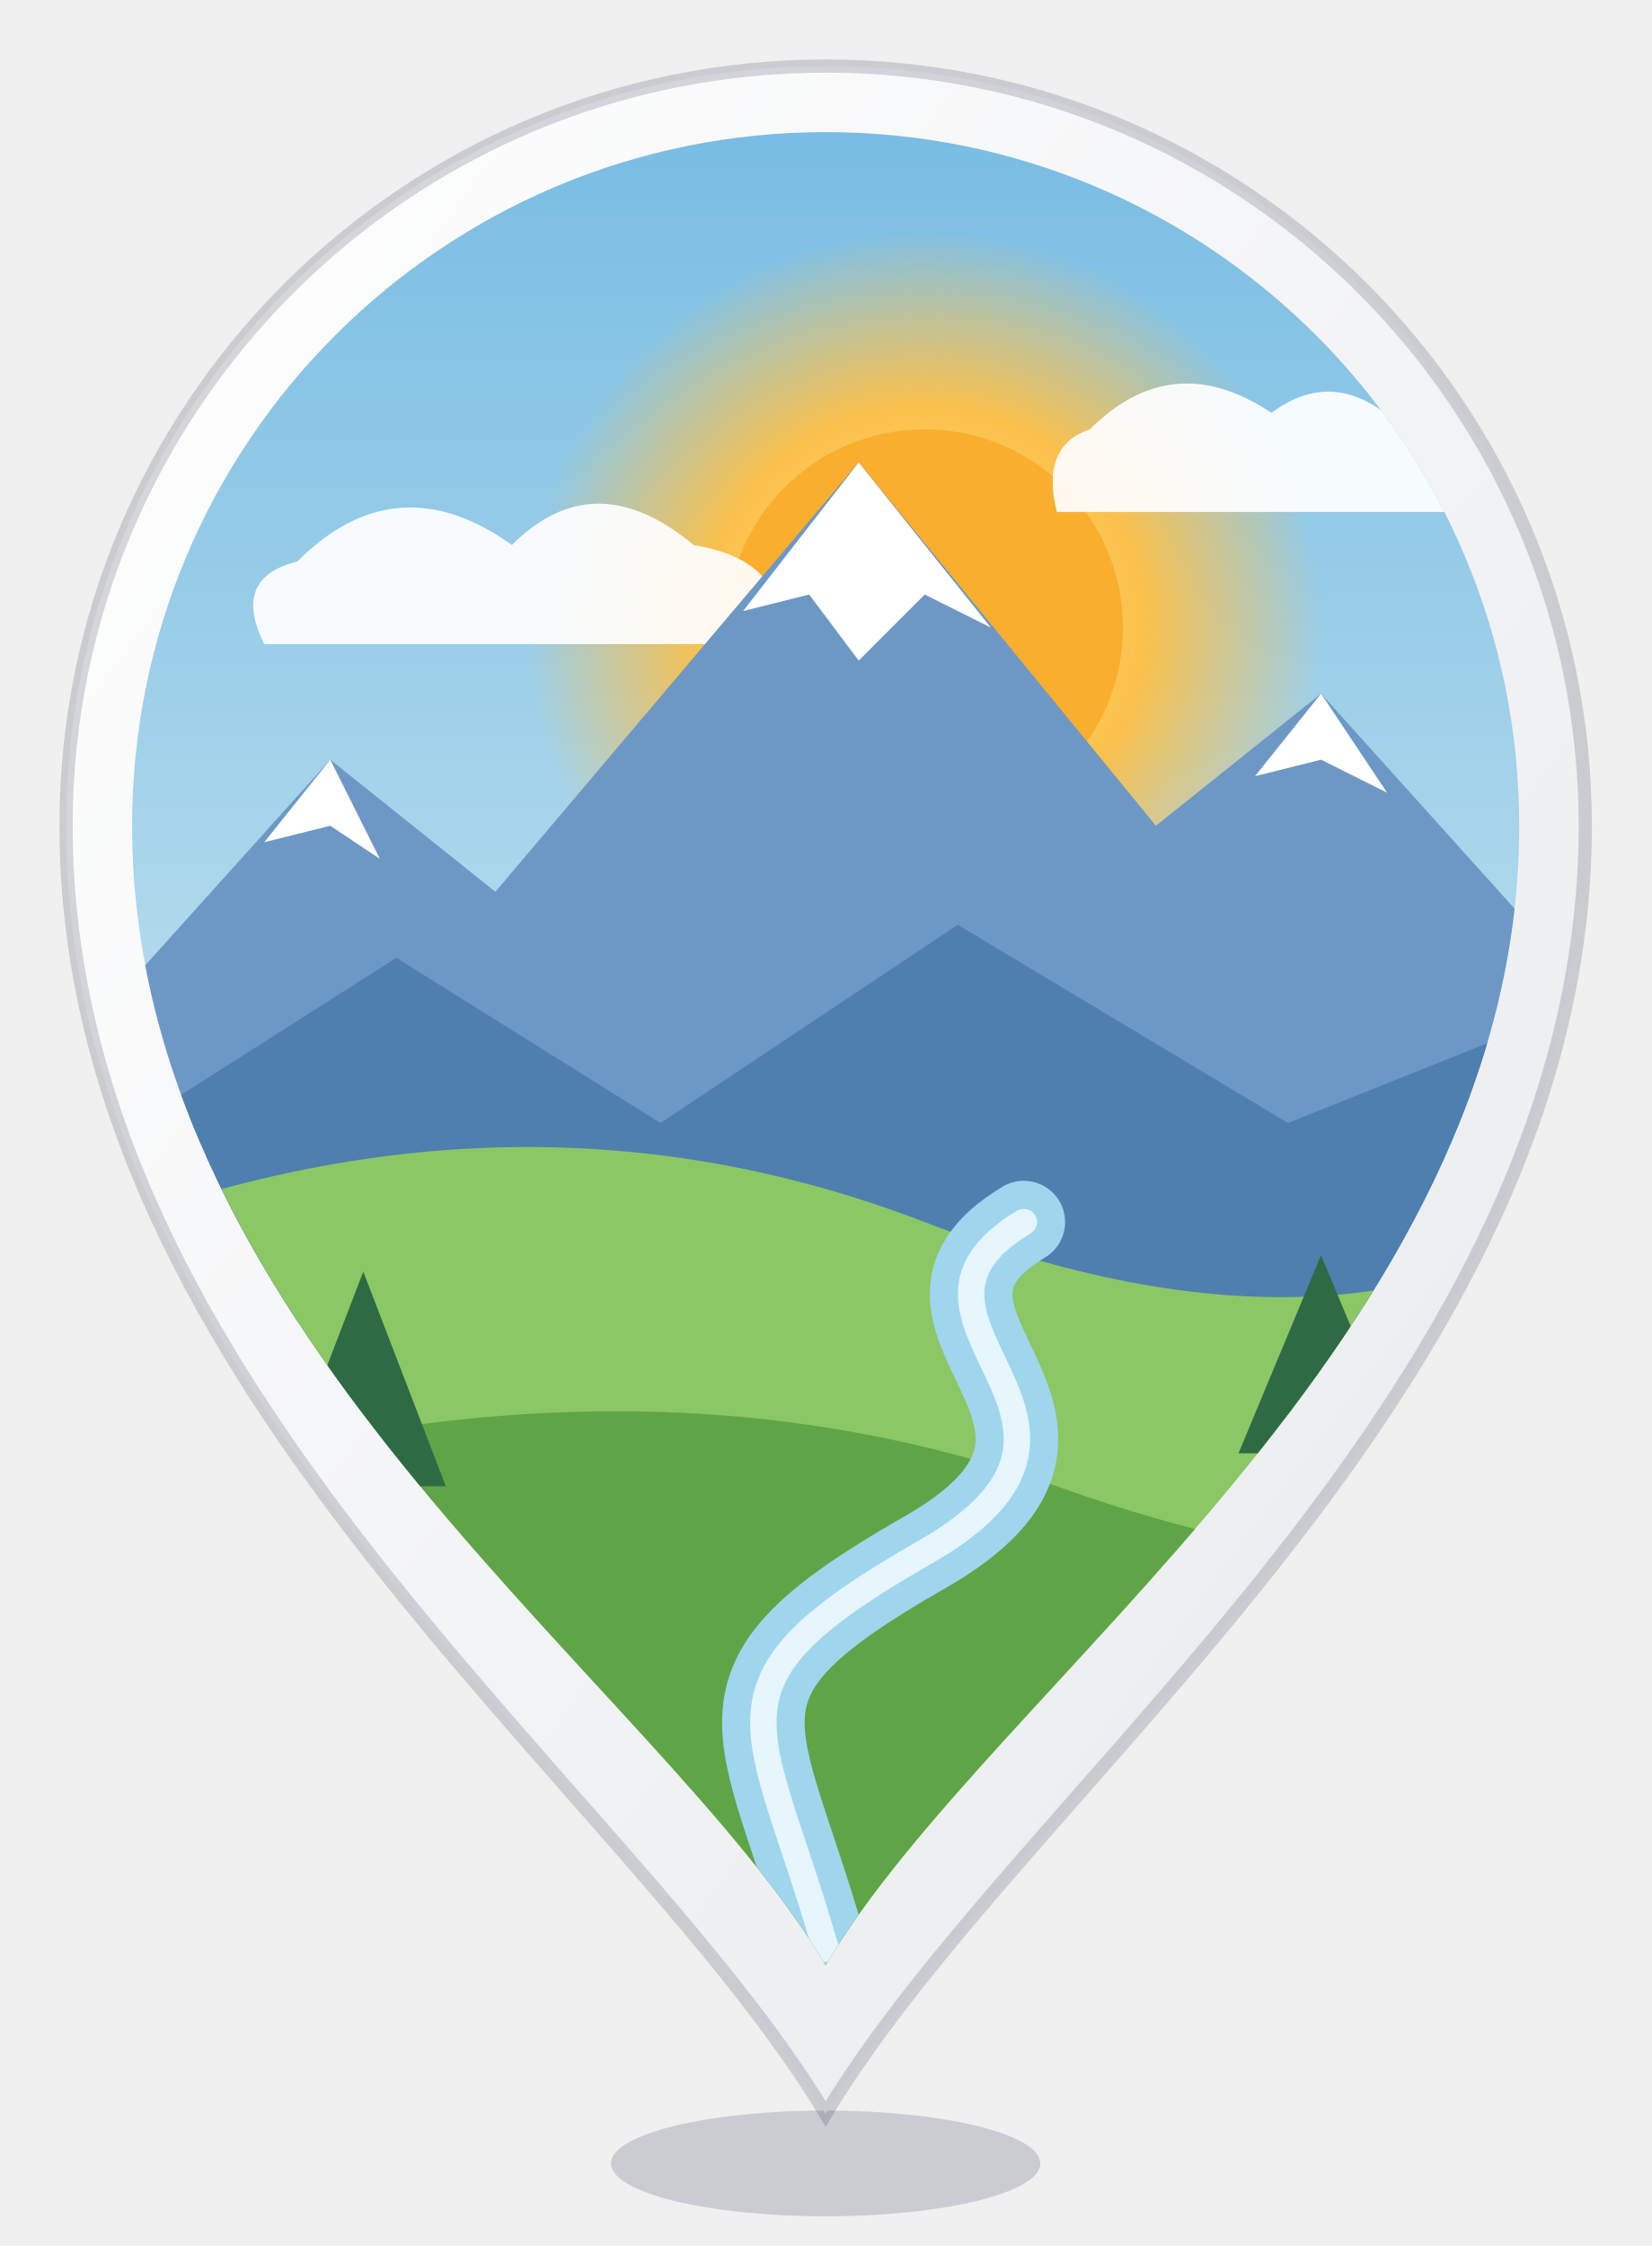
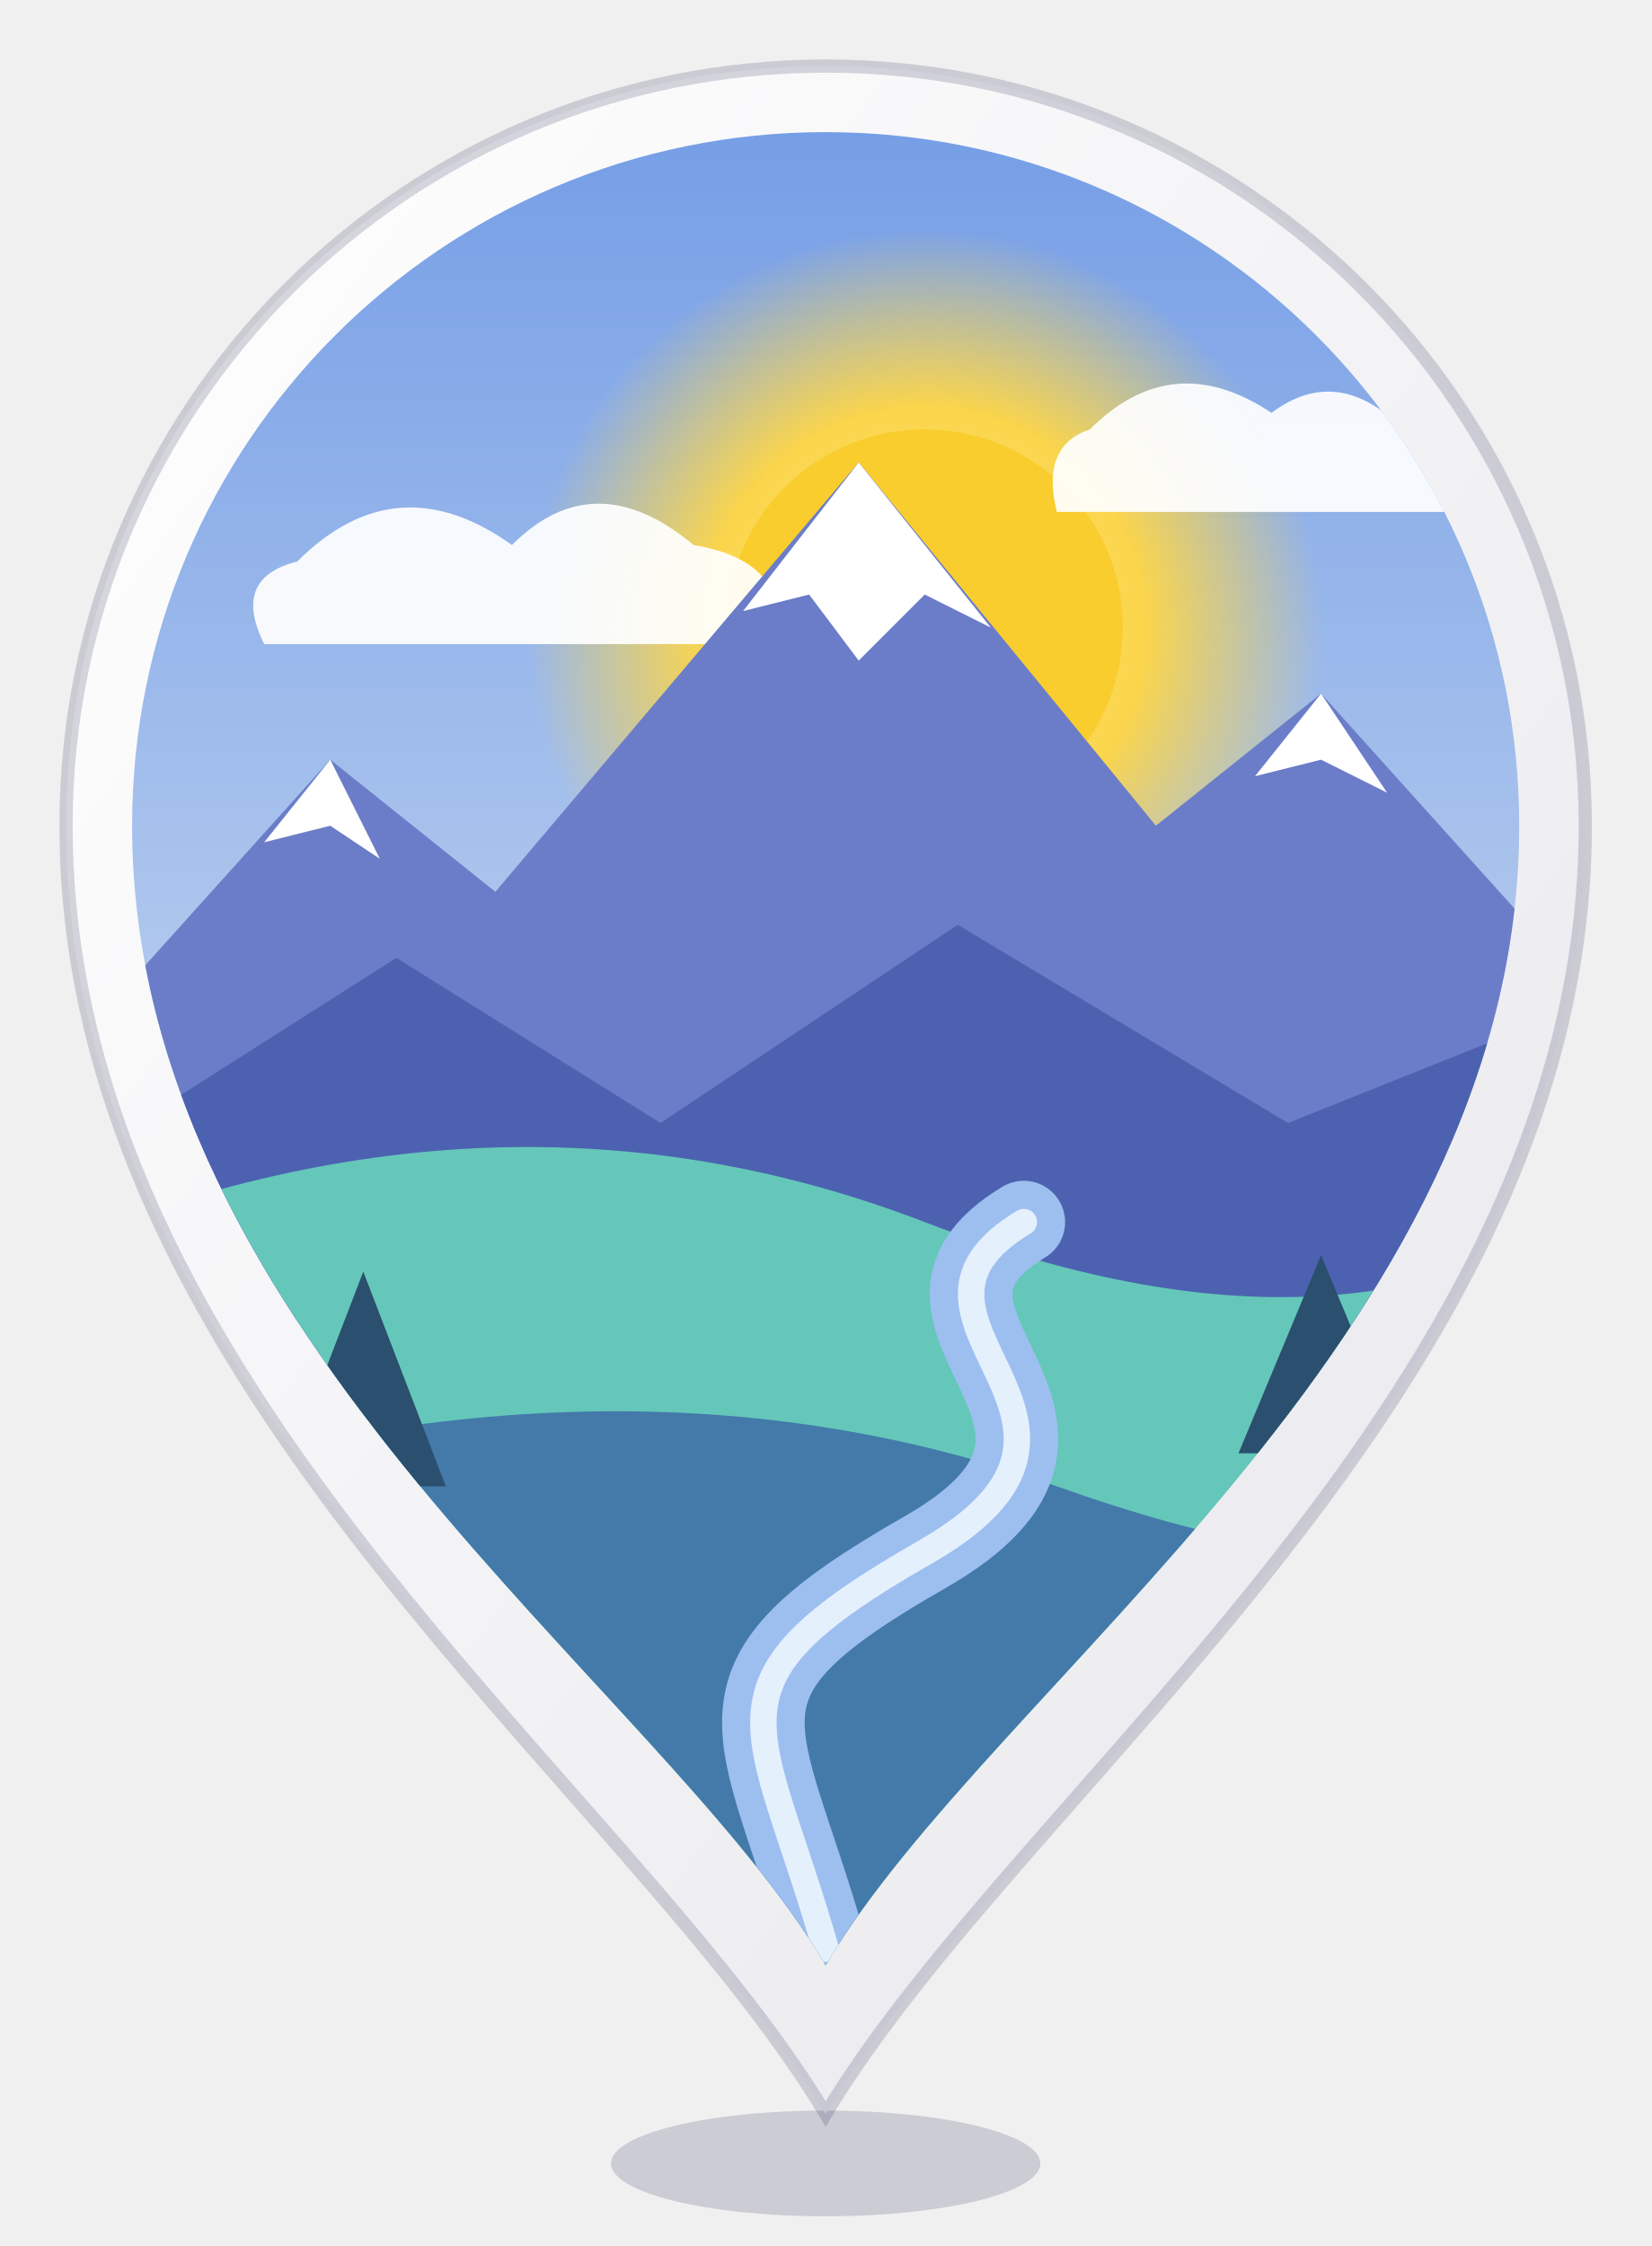
<svg xmlns="http://www.w3.org/2000/svg" viewBox="0 0 100 136" role="img" aria-label="I Was Here — Explorer passport">
  <defs>
    <linearGradient id="lpSky" x1="0" y1="0" x2="0" y2="1">
-       <stop offset="0" stop-color="#6FB8E2" />
-       <stop offset=".55" stop-color="#BFE0EE" />
-       <stop offset="1" stop-color="#FBE3A6" />
+       <stop offset="0" stop-color="#6C97E5" />
+       <stop offset=".55" stop-color="#BED2EF" />
+       <stop offset="1" stop-color="#FBE9A6" />
    </linearGradient>
    <radialGradient id="lpSun" cx=".5" cy=".5" r=".5">
-       <stop offset="0" stop-color="#FFE59A" />
-       <stop offset=".55" stop-color="#FBC04A" />
-       <stop offset="1" stop-color="#FBC04A" stop-opacity="0" />
+       <stop offset="0" stop-color="#FFE99A" />
+       <stop offset=".55" stop-color="#FBD54A" />
+       <stop offset="1" stop-color="#FBD54A" stop-opacity="0" />
    </radialGradient>
    <linearGradient id="lpPin" x1="0" y1="0" x2="1" y2="1">
      <stop offset="0" stop-color="#FFFFFF" />
-       <stop offset="1" stop-color="#E7E9EC" />
+       <stop offset="1" stop-color="#E7E7EC" />
    </linearGradient>
    <clipPath id="lpIn">
      <path d="M50 119C40 102 8 81 8 50A42 42 0 1 1 92 50C92 81 60 102 50 119Z" />
    </clipPath>
  </defs>
-   <ellipse cx="50" cy="131" rx="13" ry="3.2" fill="#1C2940" opacity=".18" />
-   <path d="M50 128C38 108 4 84 4 50A46 46 0 1 1 96 50C96 84 62 108 50 128Z" fill="url(#lpPin)" stroke="#1C2940" stroke-opacity=".18" stroke-width=".8" />
+   <ellipse cx="50" cy="131" rx="13" ry="3.2" fill="#222651" opacity=".18" />
+   <path d="M50 128C38 108 4 84 4 50A46 46 0 1 1 96 50C96 84 62 108 50 128Z" fill="url(#lpPin)" stroke="#222651" stroke-opacity=".18" stroke-width=".8" />
  <g clip-path="url(#lpIn)">
    <rect x="0" y="0" width="100" height="130" fill="url(#lpSky)" />
    <circle cx="56" cy="38" r="24" fill="url(#lpSun)" />
-     <circle cx="56" cy="38" r="12" fill="#F9AE2E" />
+     <circle cx="56" cy="38" r="12" fill="#F9CD2E" />
    <path d="M18 34q6-6 13-1 5-5 11 0 6 1 5 6H16q-2-4 2-5Z M66 26q5-5 11-1 4-3 8 1 4 1 3 5H64q-1-4 2-5Z" fill="#FFFFFF" opacity=".92" />
-     <path d="M2 66 20 46 30 54 52 28 70 50 80 42 98 62V80H2Z" fill="#6D98C6" />
+     <path d="M2 66 20 46 30 54 52 28 70 50 80 42 98 62V80H2Z" fill="#6B7DC8" />
    <path d="M52 28 45 37 49 36 52 40 56 36 60 38Z M20 46 16 51 20 50 23 52Z M80 42 76 47 80 46 84 48Z" fill="#FFFFFF" />
-     <path d="M2 72 24 58 40 68 58 56 78 68 98 60V86H2Z" fill="#4E7FAE" />
-     <path d="M2 76Q30 64 56 74T98 72V130H2Z" fill="#8CC765" />
-     <path d="M2 92Q36 80 64 90T98 86V130H2Z" fill="#5FA548" />
-     <path d="M14 80 9 92H19Z M22 77 17 90H27Z M80 76 75 88H85Z M88 79 84 89H92Z M30 98 25 110H35Z" fill="#2E6B45" />
-     <path d="M62 74C52 80 70 86 56 94S46 104 50 118" fill="none" stroke="#9FD6EE" stroke-width="5" stroke-linecap="round" />
-     <path d="M62 74C52 80 70 86 56 94S46 104 50 118" fill="none" stroke="#E6F6FC" stroke-width="1.6" stroke-linecap="round" />
+     <path d="M2 72 24 58 40 68 58 56 78 68 98 60V86H2Z" fill="#4C62B0" />
+     <path d="M2 76Q30 64 56 74T98 72V130H2Z" fill="#65C7BA" />
+     <path d="M2 92Q36 80 64 90T98 86V130H2Z" fill="#437AAA" />
+     <path d="M14 80 9 92H19Z M22 77 17 90H27Z M80 76 75 88H85Z M88 79 84 89H92Z M30 98 25 110H35Z" fill="#2B4F6E" />
+     <path d="M62 74C52 80 70 86 56 94S46 104 50 118" fill="none" stroke="#9DBFF0" stroke-width="5" stroke-linecap="round" />
+     <path d="M62 74C52 80 70 86 56 94S46 104 50 118" fill="none" stroke="#E5F0FD" stroke-width="1.6" stroke-linecap="round" />
    <g fill="#FFFFFF">
      <circle cx="20" cy="104" r="2.2" />
      <circle cx="26" cy="108" r="2" />
      <circle cx="16" cy="111" r="1.8" />
      <circle cx="34" cy="113" r="1.8" />
    </g>
-     <g fill="#F9C23C">
+     <g fill="#F9D03C">
      <circle cx="20" cy="104" r=".8" />
      <circle cx="26" cy="108" r=".7" />
      <circle cx="16" cy="111" r=".6" />
      <circle cx="34" cy="113" r=".6" />
    </g>
  </g>
</svg>
